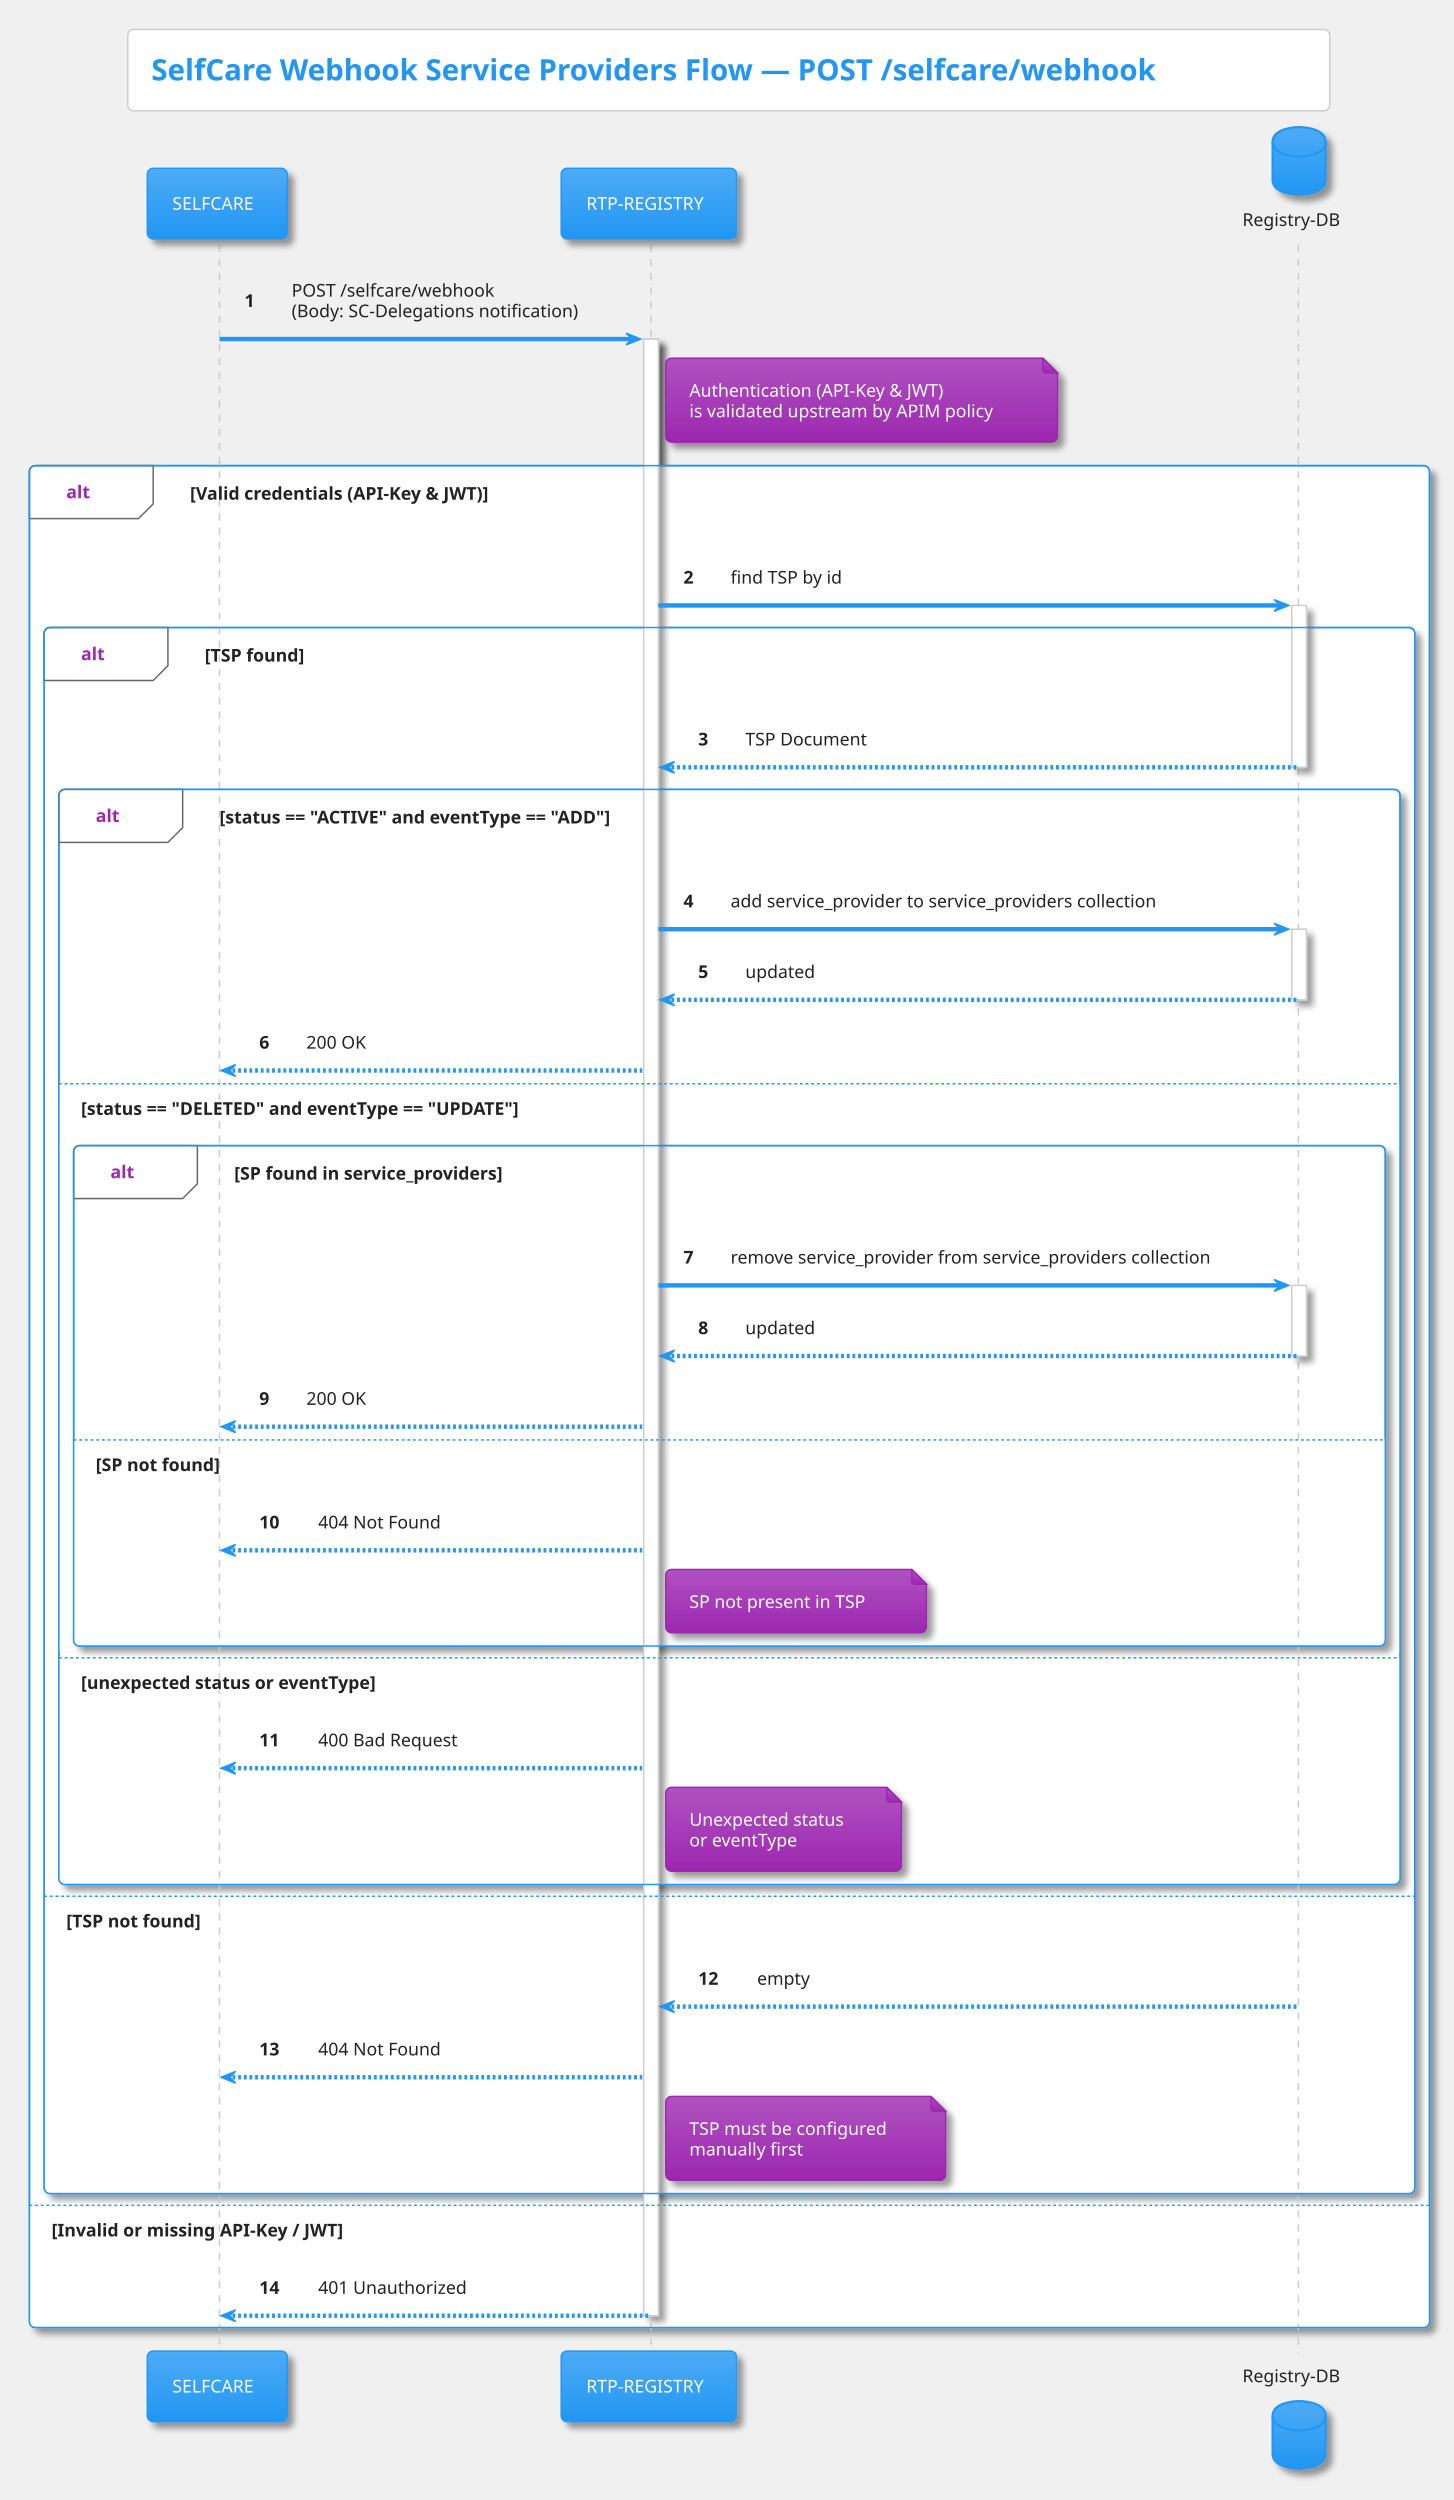
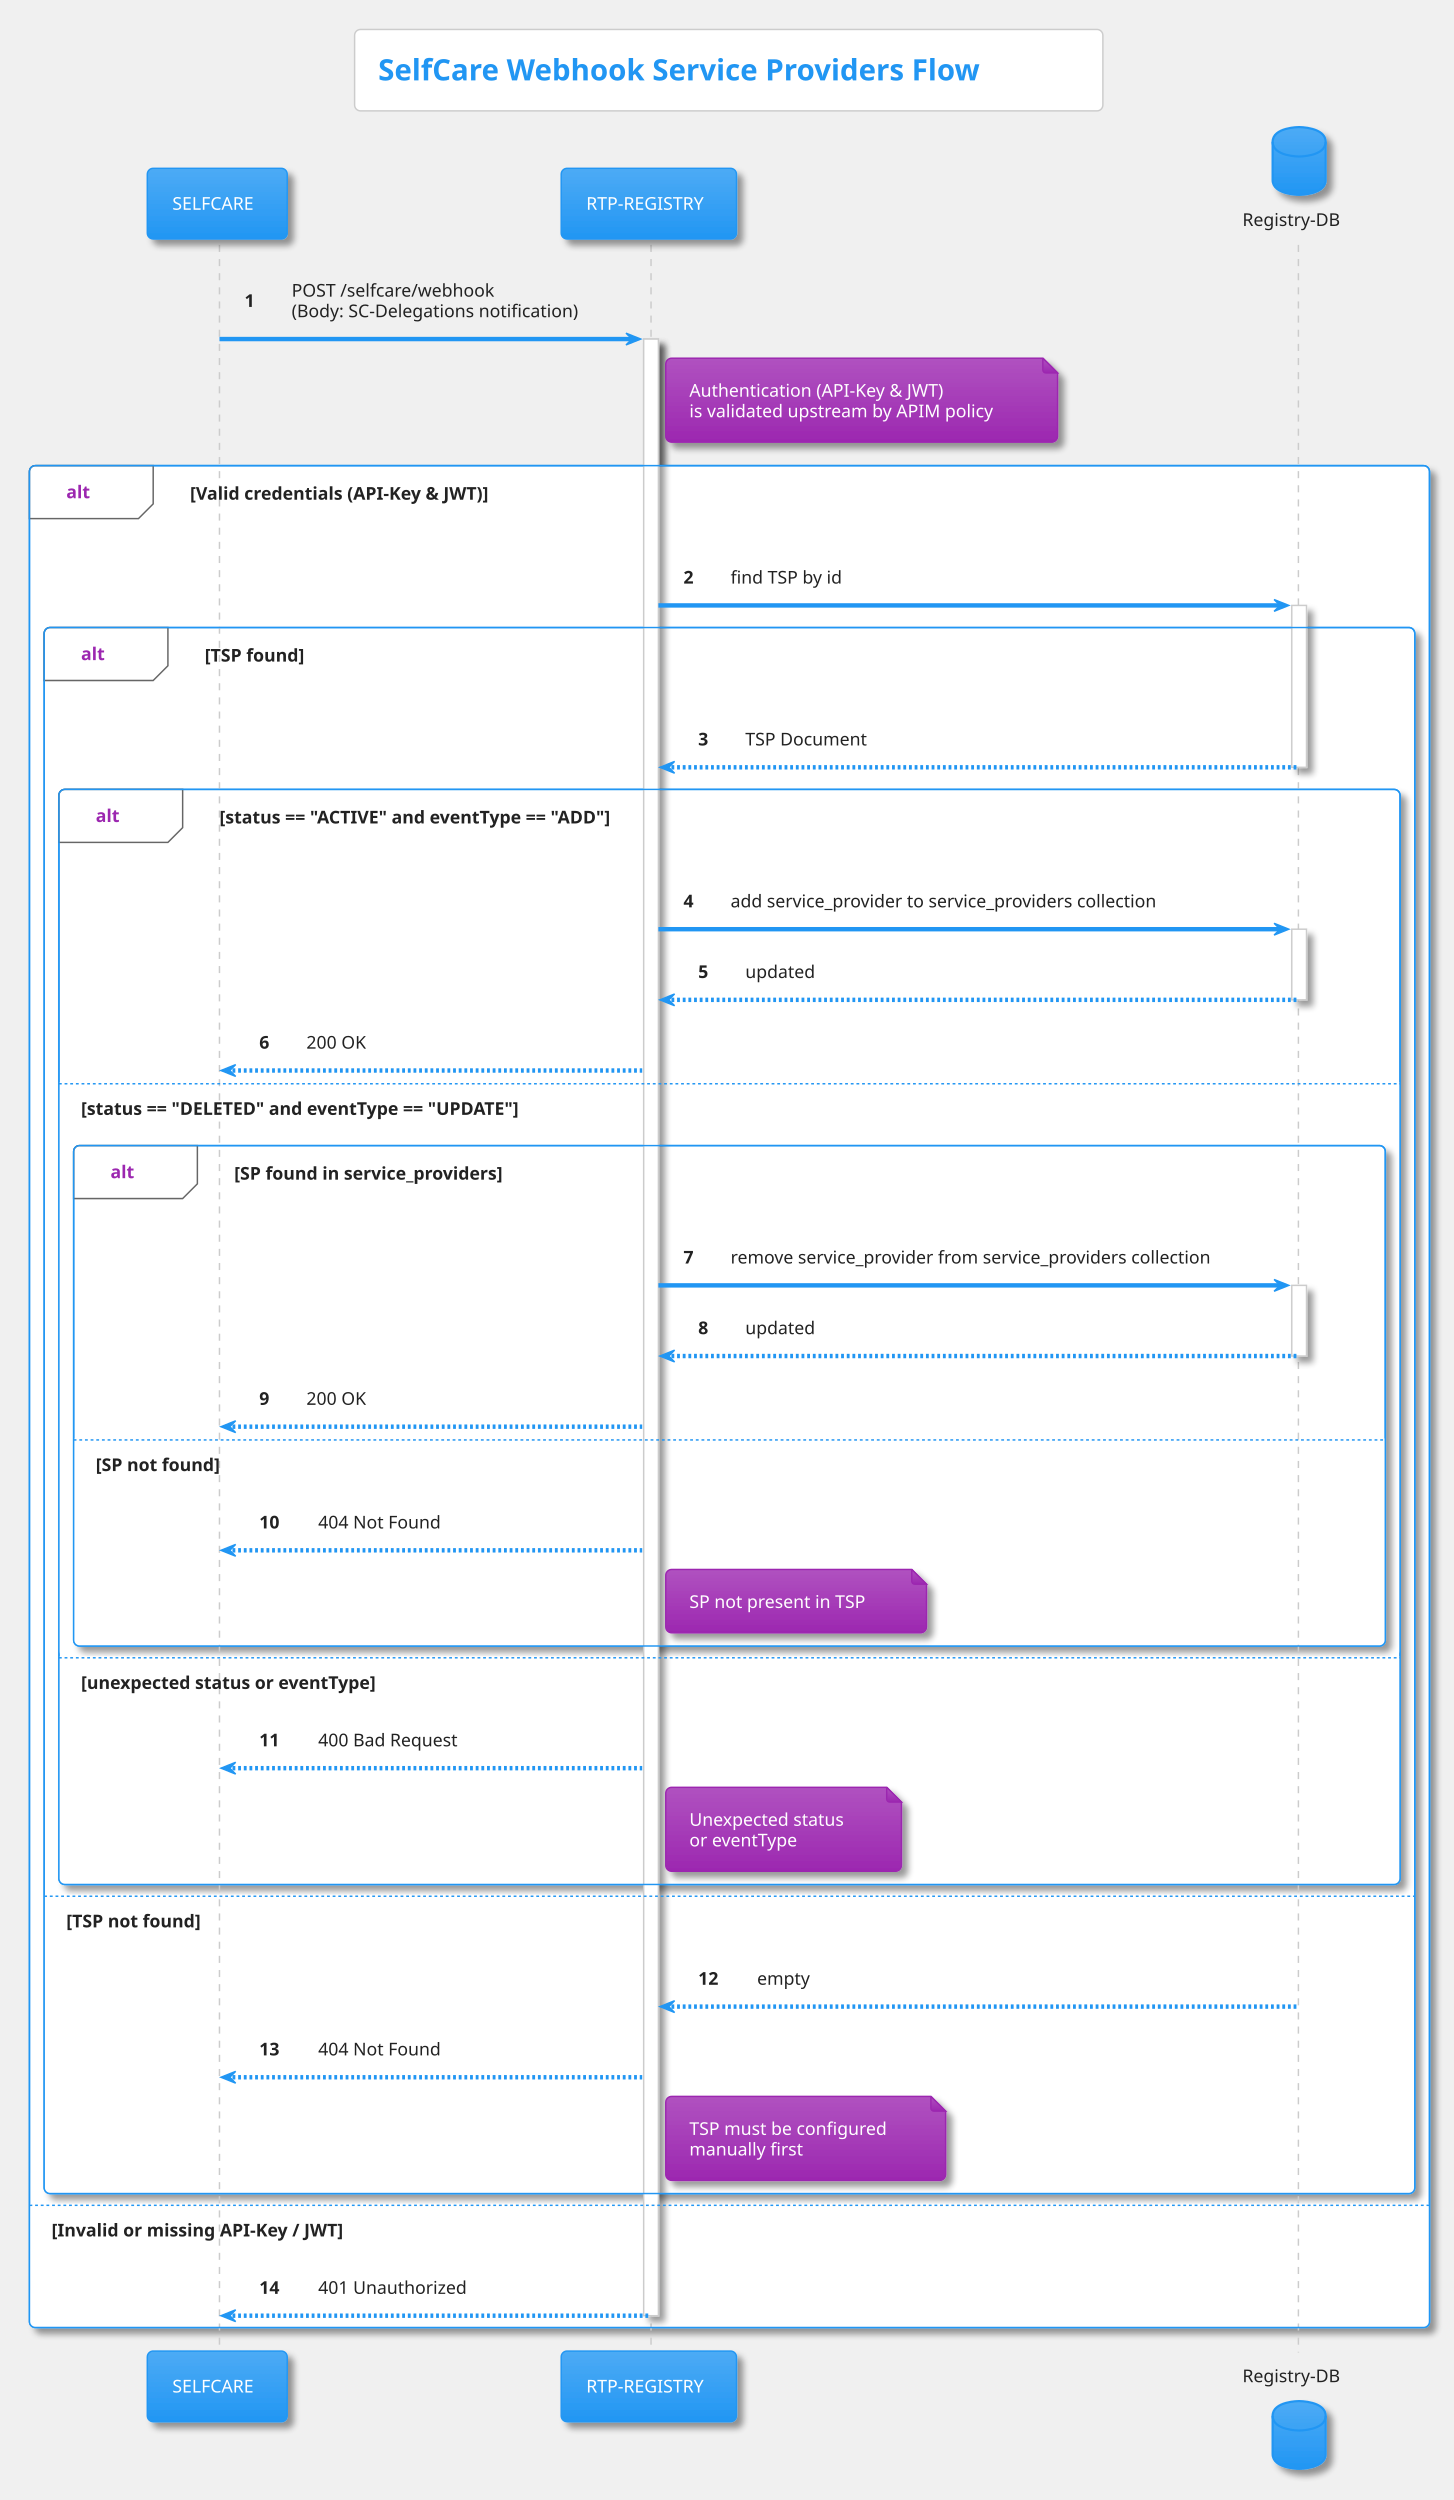
<svg xmlns="http://www.w3.org/2000/svg" contentStyleType="text/css" height="1768.75px" preserveAspectRatio="none" style="width:1028px;height:1768px;" version="1.1" viewBox="0 0 1028 1768" width="1028.125px" zoomAndPan="magnify">
  <defs>
-     <linearGradient id="g1qwkp28y88i010" x1="50%" x2="50%" y1="0%" y2="100%">
+     <linearGradient id="gp9m823r8cc6n0" x1="50%" x2="50%" y1="0%" y2="100%">
      <stop offset="0%" stop-color="#FFFFFF" />
      <stop offset="100%" stop-color="#FFFFFF" />
    </linearGradient>
-     <filter height="300%" id="f1qwkp28y88i01" width="300%" x="-1" y="-1">
+     <filter height="300%" id="fp9m823r8cc6n" width="300%" x="-1" y="-1">
      <feGaussianBlur result="blurOut" stdDeviation="2.083" />
      <feColorMatrix in="blurOut" result="blurOut2" type="matrix" values="0 0 0 0 0 0 0 0 0 0 0 0 0 0 0 0 0 0 .4 0" />
      <feOffset dx="4.167" dy="4.167" in="blurOut2" result="blurOut3" />
      <feBlend in="SourceGraphic" in2="blurOut3" mode="normal" />
    </filter>
-     <linearGradient id="g1qwkp28y88i011" x1="50%" x2="50%" y1="0%" y2="100%">
+     <linearGradient id="gp9m823r8cc6n1" x1="50%" x2="50%" y1="0%" y2="100%">
      <stop offset="0%" stop-color="#4DABF5" />
      <stop offset="100%" stop-color="#2196F3" />
    </linearGradient>
-     <linearGradient id="g1qwkp28y88i012" x1="50%" x2="50%" y1="0%" y2="100%">
+     <linearGradient id="gp9m823r8cc6n2" x1="50%" x2="50%" y1="0%" y2="100%">
      <stop offset="0%" stop-color="#B052C0" />
      <stop offset="100%" stop-color="#9C27B0" />
    </linearGradient>
  </defs>
  <g>
-     <rect fill="url(#g1qwkp28y88i010)" height="57.585" id="_title" rx="4.167" ry="4.167" style="stroke:#CCCCCC;stroke-width:1.042;" width="850" x="90.365" y="20.833" />
-     <text fill="#2196F3" font-family="Verdana" font-size="20.833" font-weight="bold" lengthAdjust="spacing" textLength="816.667" x="107.031" y="56.838">SelfCare Webhook Service Providers Flow — POST /selfcare/webhook</text>
-     <rect fill="#FFFFFF" filter="url(#f1qwkp28y88i01)" height="1397.884" style="stroke:#CCCCCC;stroke-width:1.042;" width="10.417" x="455.208" y="239.779" />
-     <rect fill="#FFFFFF" filter="url(#f1qwkp28y88i01)" height="114.486" style="stroke:#CCCCCC;stroke-width:1.042;" width="10.417" x="913.542" y="428.158" />
-     <rect fill="#FFFFFF" filter="url(#f1qwkp28y88i01)" height="49.967" style="stroke:#CCCCCC;stroke-width:1.042;" width="10.417" x="913.542" y="657.129" />
-     <rect fill="#FFFFFF" filter="url(#f1qwkp28y88i01)" height="49.967" style="stroke:#CCCCCC;stroke-width:1.042;" width="10.417" x="913.542" y="909.017" />
-     <rect fill="url(#g1qwkp28y88i010)" filter="url(#f1qwkp28y88i01)" height="1316.699" rx="4.167" ry="4.167" style="stroke:#2196F3;stroke-width:1.042;" width="990.104" x="20.833" y="329.297" />
-     <rect fill="url(#g1qwkp28y88i010)" filter="url(#f1qwkp28y88i01)" height="1107.487" rx="4.167" ry="4.167" style="stroke:#2196F3;stroke-width:1.042;" width="969.271" x="31.25" y="443.783" />
-     <rect fill="url(#g1qwkp28y88i010)" filter="url(#f1qwkp28y88i01)" height="774.414" rx="4.167" ry="4.167" style="stroke:#2196F3;stroke-width:1.042;" width="948.438" x="41.667" y="558.268" />
-     <path d="M41.667,765.397 L990.104,765.397 L990.104,1167.188 A4.167,4.167 0 0 1 985.938,1171.354 L45.833,1171.354 A4.167,4.167 0 0 1 41.667,1167.188 L41.667,765.397 " fill="url(#g1qwkp28y88i010)" style="stroke:none;stroke-width:1.042;" />
-     <rect fill="url(#g1qwkp28y88i010)" filter="url(#f1qwkp28y88i01)" height="353.906" rx="4.167" ry="4.167" style="stroke:#2196F3;stroke-width:1.042;" width="927.604" x="52.083" y="810.156" />
-     <path d="M52.083,1017.285 L979.688,1017.285 L979.688,1159.896 A4.167,4.167 0 0 1 975.521,1164.062 L56.25,1164.062 A4.167,4.167 0 0 1 52.083,1159.896 L52.083,1017.285 " fill="url(#g1qwkp28y88i010)" style="stroke:none;stroke-width:1.042;" />
-     <path d="M41.667,1171.354 L990.104,1171.354 L990.104,1328.516 A4.167,4.167 0 0 1 985.938,1332.682 L45.833,1332.682 A4.167,4.167 0 0 1 41.667,1328.516 L41.667,1171.354 " fill="url(#g1qwkp28y88i010)" style="stroke:none;stroke-width:1.042;" />
-     <path d="M31.25,1339.974 L1000.521,1339.974 L1000.521,1547.103 A4.167,4.167 0 0 1 996.354,1551.27 L35.417,1551.27 A4.167,4.167 0 0 1 31.25,1547.103 L31.25,1339.974 " fill="url(#g1qwkp28y88i010)" style="stroke:none;stroke-width:1.042;" />
-     <path d="M20.833,1558.561 L1010.938,1558.561 L1010.938,1641.829 A4.167,4.167 0 0 1 1006.771,1645.996 L25,1645.996 A4.167,4.167 0 0 1 20.833,1641.829 L20.833,1558.561 " fill="url(#g1qwkp28y88i010)" style="stroke:none;stroke-width:1.042;" />
+     <rect fill="url(#gp9m823r8cc6n0)" height="57.585" id="_title" rx="4.167" ry="4.167" style="stroke:#CCCCCC;stroke-width:1.042;" width="529.167" x="250.781" y="20.833" />
+     <text fill="#2196F3" font-family="Verdana" font-size="20.833" font-weight="bold" lengthAdjust="spacing" textLength="495.833" x="267.448" y="56.838">SelfCare Webhook Service Providers Flow</text>
+     <rect fill="#FFFFFF" filter="url(#fp9m823r8cc6n)" height="1397.884" style="stroke:#CCCCCC;stroke-width:1.042;" width="10.417" x="455.208" y="239.779" />
+     <rect fill="#FFFFFF" filter="url(#fp9m823r8cc6n)" height="114.486" style="stroke:#CCCCCC;stroke-width:1.042;" width="10.417" x="913.542" y="428.158" />
+     <rect fill="#FFFFFF" filter="url(#fp9m823r8cc6n)" height="49.967" style="stroke:#CCCCCC;stroke-width:1.042;" width="10.417" x="913.542" y="657.129" />
+     <rect fill="#FFFFFF" filter="url(#fp9m823r8cc6n)" height="49.967" style="stroke:#CCCCCC;stroke-width:1.042;" width="10.417" x="913.542" y="909.017" />
+     <rect fill="url(#gp9m823r8cc6n0)" filter="url(#fp9m823r8cc6n)" height="1316.699" rx="4.167" ry="4.167" style="stroke:#2196F3;stroke-width:1.042;" width="990.104" x="20.833" y="329.297" />
+     <rect fill="url(#gp9m823r8cc6n0)" filter="url(#fp9m823r8cc6n)" height="1107.487" rx="4.167" ry="4.167" style="stroke:#2196F3;stroke-width:1.042;" width="969.271" x="31.25" y="443.783" />
+     <rect fill="url(#gp9m823r8cc6n0)" filter="url(#fp9m823r8cc6n)" height="774.414" rx="4.167" ry="4.167" style="stroke:#2196F3;stroke-width:1.042;" width="948.438" x="41.667" y="558.268" />
+     <path d="M41.667,765.397 L990.104,765.397 L990.104,1167.188 A4.167,4.167 0 0 1 985.938,1171.354 L45.833,1171.354 A4.167,4.167 0 0 1 41.667,1167.188 L41.667,765.397 " fill="url(#gp9m823r8cc6n0)" style="stroke:none;stroke-width:1.042;" />
+     <rect fill="url(#gp9m823r8cc6n0)" filter="url(#fp9m823r8cc6n)" height="353.906" rx="4.167" ry="4.167" style="stroke:#2196F3;stroke-width:1.042;" width="927.604" x="52.083" y="810.156" />
+     <path d="M52.083,1017.285 L979.688,1017.285 L979.688,1159.896 A4.167,4.167 0 0 1 975.521,1164.062 L56.25,1164.062 A4.167,4.167 0 0 1 52.083,1159.896 L52.083,1017.285 " fill="url(#gp9m823r8cc6n0)" style="stroke:none;stroke-width:1.042;" />
+     <path d="M41.667,1171.354 L990.104,1171.354 L990.104,1328.516 A4.167,4.167 0 0 1 985.938,1332.682 L45.833,1332.682 A4.167,4.167 0 0 1 41.667,1328.516 L41.667,1171.354 " fill="url(#gp9m823r8cc6n0)" style="stroke:none;stroke-width:1.042;" />
+     <path d="M31.25,1339.974 L1000.521,1339.974 L1000.521,1547.103 A4.167,4.167 0 0 1 996.354,1551.27 L35.417,1551.27 A4.167,4.167 0 0 1 31.25,1547.103 L31.25,1339.974 " fill="url(#gp9m823r8cc6n0)" style="stroke:none;stroke-width:1.042;" />
+     <path d="M20.833,1558.561 L1010.938,1558.561 L1010.938,1641.829 A4.167,4.167 0 0 1 1006.771,1645.996 L25,1645.996 A4.167,4.167 0 0 1 20.833,1641.829 L20.833,1558.561 " fill="url(#gp9m823r8cc6n0)" style="stroke:none;stroke-width:1.042;" />
    <line style="stroke:#CCCCCC;stroke-width:1.042;stroke-dasharray:5.0,5.0;" x1="155.208" x2="155.208" y1="173.177" y2="1663.704" />
    <line style="stroke:#CCCCCC;stroke-width:1.042;stroke-dasharray:5.0,5.0;" x1="460.417" x2="460.417" y1="173.177" y2="1663.704" />
    <line style="stroke:#CCCCCC;stroke-width:1.042;stroke-dasharray:5.0,5.0;" x1="918.229" x2="918.229" y1="173.177" y2="1663.704" />
-     <rect fill="url(#g1qwkp28y88i011)" filter="url(#f1qwkp28y88i01)" height="49.967" rx="4.167" ry="4.167" style="stroke:#2196F3;stroke-width:1.042;" width="98.958" x="104.167" y="119.043" />
+     <rect fill="url(#gp9m823r8cc6n1)" filter="url(#fp9m823r8cc6n)" height="49.967" rx="4.167" ry="4.167" style="stroke:#2196F3;stroke-width:1.042;" width="98.958" x="104.167" y="119.043" />
    <text fill="#FFFFFF" font-family="Verdana" font-size="12.5" lengthAdjust="spacing" textLength="63.542" x="121.875" y="148.354">SELFCARE</text>
-     <rect fill="url(#g1qwkp28y88i011)" filter="url(#f1qwkp28y88i01)" height="49.967" rx="4.167" ry="4.167" style="stroke:#2196F3;stroke-width:1.042;" width="98.958" x="104.167" y="1662.663" />
+     <rect fill="url(#gp9m823r8cc6n1)" filter="url(#fp9m823r8cc6n)" height="49.967" rx="4.167" ry="4.167" style="stroke:#2196F3;stroke-width:1.042;" width="98.958" x="104.167" y="1662.663" />
    <text fill="#FFFFFF" font-family="Verdana" font-size="12.5" lengthAdjust="spacing" textLength="63.542" x="121.875" y="1691.974">SELFCARE</text>
-     <rect fill="url(#g1qwkp28y88i011)" filter="url(#f1qwkp28y88i01)" height="49.967" rx="4.167" ry="4.167" style="stroke:#2196F3;stroke-width:1.042;" width="123.958" x="396.875" y="119.043" />
+     <rect fill="url(#gp9m823r8cc6n1)" filter="url(#fp9m823r8cc6n)" height="49.967" rx="4.167" ry="4.167" style="stroke:#2196F3;stroke-width:1.042;" width="123.958" x="396.875" y="119.043" />
    <text fill="#FFFFFF" font-family="Verdana" font-size="12.5" lengthAdjust="spacing" textLength="88.542" x="414.583" y="148.354">RTP-REGISTRY</text>
-     <rect fill="url(#g1qwkp28y88i011)" filter="url(#f1qwkp28y88i01)" height="49.967" rx="4.167" ry="4.167" style="stroke:#2196F3;stroke-width:1.042;" width="123.958" x="396.875" y="1662.663" />
+     <rect fill="url(#gp9m823r8cc6n1)" filter="url(#fp9m823r8cc6n)" height="49.967" rx="4.167" ry="4.167" style="stroke:#2196F3;stroke-width:1.042;" width="123.958" x="396.875" y="1662.663" />
    <text fill="#FFFFFF" font-family="Verdana" font-size="12.5" lengthAdjust="spacing" textLength="88.542" x="414.583" y="1691.974">RTP-REGISTRY</text>
    <text fill="#222222" font-family="Verdana" font-size="12.5" lengthAdjust="spacing" textLength="73.958" x="878.646" y="159.812">Registry-DB</text>
-     <path d="M900,100.293 C900,89.876 918.75,89.876 918.75,89.876 C918.75,89.876 937.5,89.876 937.5,100.293 L937.5,127.376 C937.5,137.793 918.75,137.793 918.75,137.793 C918.75,137.793 900,137.793 900,127.376 L900,100.293 " fill="url(#g1qwkp28y88i011)" filter="url(#f1qwkp28y88i01)" style="stroke:#2196F3;stroke-width:1.562;" />
+     <path d="M900,100.293 C900,89.876 918.75,89.876 918.75,89.876 C918.75,89.876 937.5,89.876 937.5,100.293 L937.5,127.376 C937.5,137.793 918.75,137.793 918.75,137.793 C918.75,137.793 900,137.793 900,127.376 L900,100.293 " fill="url(#gp9m823r8cc6n1)" filter="url(#fp9m823r8cc6n)" style="stroke:#2196F3;stroke-width:1.562;" />
    <path d="M900,100.293 C900,110.71 918.75,110.71 918.75,110.71 C918.75,110.71 937.5,110.71 937.5,100.293 " fill="none" style="stroke:#2196F3;stroke-width:1.562;" />
    <text fill="#222222" font-family="Verdana" font-size="12.5" lengthAdjust="spacing" textLength="73.958" x="878.646" y="1684.682">Registry-DB</text>
-     <path d="M900,1708.464 C900,1698.047 918.75,1698.047 918.75,1698.047 C918.75,1698.047 937.5,1698.047 937.5,1708.464 L937.5,1735.547 C937.5,1745.964 918.75,1745.964 918.75,1745.964 C918.75,1745.964 900,1745.964 900,1735.547 L900,1708.464 " fill="url(#g1qwkp28y88i011)" filter="url(#f1qwkp28y88i01)" style="stroke:#2196F3;stroke-width:1.562;" />
+     <path d="M900,1708.464 C900,1698.047 918.75,1698.047 918.75,1698.047 C918.75,1698.047 937.5,1698.047 937.5,1708.464 L937.5,1735.547 C937.5,1745.964 918.75,1745.964 918.75,1745.964 C918.75,1745.964 900,1745.964 900,1735.547 L900,1708.464 " fill="url(#gp9m823r8cc6n1)" filter="url(#fp9m823r8cc6n)" style="stroke:#2196F3;stroke-width:1.562;" />
    <path d="M900,1708.464 C900,1718.88 918.75,1718.88 918.75,1718.88 C918.75,1718.88 937.5,1718.88 937.5,1708.464 " fill="none" style="stroke:#2196F3;stroke-width:1.562;" />
-     <rect fill="#FFFFFF" filter="url(#f1qwkp28y88i01)" height="1397.884" style="stroke:#CCCCCC;stroke-width:1.042;" width="10.417" x="455.208" y="239.779" />
-     <rect fill="#FFFFFF" filter="url(#f1qwkp28y88i01)" height="114.486" style="stroke:#CCCCCC;stroke-width:1.042;" width="10.417" x="913.542" y="428.158" />
-     <rect fill="#FFFFFF" filter="url(#f1qwkp28y88i01)" height="49.967" style="stroke:#CCCCCC;stroke-width:1.042;" width="10.417" x="913.542" y="657.129" />
-     <rect fill="#FFFFFF" filter="url(#f1qwkp28y88i01)" height="49.967" style="stroke:#CCCCCC;stroke-width:1.042;" width="10.417" x="913.542" y="909.017" />
+     <rect fill="#FFFFFF" filter="url(#fp9m823r8cc6n)" height="1397.884" style="stroke:#CCCCCC;stroke-width:1.042;" width="10.417" x="455.208" y="239.779" />
+     <rect fill="#FFFFFF" filter="url(#fp9m823r8cc6n)" height="114.486" style="stroke:#CCCCCC;stroke-width:1.042;" width="10.417" x="913.542" y="428.158" />
+     <rect fill="#FFFFFF" filter="url(#fp9m823r8cc6n)" height="49.967" style="stroke:#CCCCCC;stroke-width:1.042;" width="10.417" x="913.542" y="657.129" />
+     <rect fill="#FFFFFF" filter="url(#fp9m823r8cc6n)" height="49.967" style="stroke:#CCCCCC;stroke-width:1.042;" width="10.417" x="913.542" y="909.017" />
    <polygon fill="#2196F3" points="442.708,235.612,453.125,239.779,442.708,243.945,446.875,239.779" style="stroke:#2196F3;stroke-width:1.042;" />
    <line style="stroke:#2196F3;stroke-width:3.125;" x1="155.208" x2="448.958" y1="239.779" y2="239.779" />
    <text fill="#222222" font-family="Verdana" font-size="12.5" font-weight="bold" lengthAdjust="spacing" textLength="8.333" x="172.917" y="217.055">1</text>
    <text fill="#222222" font-family="Verdana" font-size="12.5" lengthAdjust="spacing" textLength="156.25" x="206.25" y="209.78">POST /selfcare/webhook</text>
    <text fill="#222222" font-family="Verdana" font-size="12.5" lengthAdjust="spacing" textLength="226.042" x="206.25" y="224.331">(Body: SC-Delegations notification)</text>
-     <path d="M470.833,257.487 L470.833,308.529 A4.167,4.167 0 0 0 475,312.695 L743.75,312.695 A4.167,4.167 0 0 0 747.917,308.529 L747.917,263.737 L737.5,253.32 L475,253.32 A4.167,4.167 0 0 0 470.833,257.487 " fill="url(#g1qwkp28y88i012)" filter="url(#f1qwkp28y88i01)" style="stroke:#9C27B0;stroke-width:1.042;" />
-     <path d="M737.5,253.32 L737.5,261.654 A2.083,2.083 0 0 0 739.583,263.737 L747.917,263.737 L737.5,253.32 " fill="url(#g1qwkp28y88i012)" style="stroke:#9C27B0;stroke-width:1.042;" />
+     <path d="M470.833,257.487 L470.833,308.529 A4.167,4.167 0 0 0 475,312.695 L743.75,312.695 A4.167,4.167 0 0 0 747.917,308.529 L747.917,263.737 L737.5,253.32 L475,253.32 A4.167,4.167 0 0 0 470.833,257.487 " fill="url(#gp9m823r8cc6n2)" filter="url(#fp9m823r8cc6n)" style="stroke:#9C27B0;stroke-width:1.042;" />
+     <path d="M737.5,253.32 L737.5,261.654 A2.083,2.083 0 0 0 739.583,263.737 L747.917,263.737 L737.5,253.32 " fill="url(#gp9m823r8cc6n2)" style="stroke:#9C27B0;stroke-width:1.042;" />
    <text fill="#FFFFFF" font-family="Verdana" font-size="12.5" lengthAdjust="spacing" textLength="196.875" x="487.5" y="280.548">Authentication (API-Key &amp; JWT)</text>
    <text fill="#FFFFFF" font-family="Verdana" font-size="12.5" lengthAdjust="spacing" textLength="234.375" x="487.5" y="295.099">is validated upstream by APIM policy</text>
    <path d="M25,329.297 L108.333,329.297 L108.333,356.348 L97.917,366.764 L20.833,366.764 L20.833,333.464 A4.167,4.167 0 0 1 25,329.297 " fill="#FFFFFF" style="stroke:#666666;stroke-width:1.042;" />
    <rect fill="none" height="1316.699" rx="4.167" ry="4.167" style="stroke:#2196F3;stroke-width:1.042;" width="990.104" x="20.833" y="329.297" />
    <text fill="#9C27B0" font-family="Verdana" font-size="12.5" font-weight="bold" lengthAdjust="spacing" textLength="19.792" x="46.875" y="352.358">alt</text>
    <text fill="#222222" font-family="Verdana" font-size="12.5" font-weight="bold" lengthAdjust="spacing" textLength="250" x="134.375" y="353.4">[Valid credentials (API-Key &amp; JWT)]</text>
    <polygon fill="#2196F3" points="901.042,423.991,911.458,428.158,901.042,432.324,905.208,428.158" style="stroke:#2196F3;stroke-width:1.042;" />
    <line style="stroke:#2196F3;stroke-width:3.125;" x1="465.625" x2="907.292" y1="428.158" y2="428.158" />
    <text fill="#222222" font-family="Verdana" font-size="12.5" font-weight="bold" lengthAdjust="spacing" textLength="8.333" x="483.333" y="412.71">2</text>
    <text fill="#222222" font-family="Verdana" font-size="12.5" lengthAdjust="spacing" textLength="86.458" x="516.667" y="412.71">find TSP by id</text>
    <path d="M35.417,443.783 L118.75,443.783 L118.75,470.833 L108.333,481.25 L31.25,481.25 L31.25,447.949 A4.167,4.167 0 0 1 35.417,443.783 " fill="#FFFFFF" style="stroke:#666666;stroke-width:1.042;" />
    <rect fill="none" height="1107.487" rx="4.167" ry="4.167" style="stroke:#2196F3;stroke-width:1.042;" width="969.271" x="31.25" y="443.783" />
    <text fill="#9C27B0" font-family="Verdana" font-size="12.5" font-weight="bold" lengthAdjust="spacing" textLength="19.792" x="57.292" y="466.844">alt</text>
    <text fill="#222222" font-family="Verdana" font-size="12.5" font-weight="bold" lengthAdjust="spacing" textLength="84.375" x="144.792" y="467.885">[TSP found]</text>
    <polygon fill="#2196F3" points="477.083,538.477,466.667,542.643,477.083,546.81,472.917,542.643" style="stroke:#2196F3;stroke-width:1.042;" />
    <line style="stroke:#2196F3;stroke-width:3.125;stroke-dasharray:2.0,2.0;" x1="470.833" x2="917.708" y1="542.643" y2="542.643" />
    <text fill="#222222" font-family="Verdana" font-size="12.5" font-weight="bold" lengthAdjust="spacing" textLength="8.333" x="493.75" y="527.195">3</text>
    <text fill="#222222" font-family="Verdana" font-size="12.5" lengthAdjust="spacing" textLength="94.792" x="527.083" y="527.195">TSP Document</text>
    <path d="M45.833,558.268 L129.167,558.268 L129.167,585.319 L118.75,595.736 L41.667,595.736 L41.667,562.435 A4.167,4.167 0 0 1 45.833,558.268 " fill="#FFFFFF" style="stroke:#666666;stroke-width:1.042;" />
    <rect fill="none" height="774.414" rx="4.167" ry="4.167" style="stroke:#2196F3;stroke-width:1.042;" width="948.438" x="41.667" y="558.268" />
    <text fill="#9C27B0" font-family="Verdana" font-size="12.5" font-weight="bold" lengthAdjust="spacing" textLength="19.792" x="67.708" y="581.329">alt</text>
    <text fill="#222222" font-family="Verdana" font-size="12.5" font-weight="bold" lengthAdjust="spacing" textLength="334.375" x="155.208" y="582.371">[status == "ACTIVE" and eventType == "ADD"]</text>
    <polygon fill="#2196F3" points="901.042,652.962,911.458,657.129,901.042,661.296,905.208,657.129" style="stroke:#2196F3;stroke-width:1.042;" />
    <line style="stroke:#2196F3;stroke-width:3.125;" x1="465.625" x2="907.292" y1="657.129" y2="657.129" />
    <text fill="#222222" font-family="Verdana" font-size="12.5" font-weight="bold" lengthAdjust="spacing" textLength="8.333" x="483.333" y="641.681">4</text>
    <text fill="#222222" font-family="Verdana" font-size="12.5" lengthAdjust="spacing" textLength="335.417" x="516.667" y="641.681">add service_provider to service_providers collection</text>
    <polygon fill="#2196F3" points="477.083,702.93,466.667,707.096,477.083,711.263,472.917,707.096" style="stroke:#2196F3;stroke-width:1.042;" />
    <line style="stroke:#2196F3;stroke-width:3.125;stroke-dasharray:2.0,2.0;" x1="470.833" x2="917.708" y1="707.096" y2="707.096" />
    <text fill="#222222" font-family="Verdana" font-size="12.5" font-weight="bold" lengthAdjust="spacing" textLength="8.333" x="493.75" y="691.648">5</text>
    <text fill="#222222" font-family="Verdana" font-size="12.5" lengthAdjust="spacing" textLength="55.208" x="527.083" y="691.648">updated</text>
    <polygon fill="#2196F3" points="166.667,752.897,156.25,757.064,166.667,761.231,162.5,757.064" style="stroke:#2196F3;stroke-width:1.042;" />
    <line style="stroke:#2196F3;stroke-width:3.125;stroke-dasharray:2.0,2.0;" x1="160.417" x2="454.167" y1="757.064" y2="757.064" />
    <text fill="#222222" font-family="Verdana" font-size="12.5" font-weight="bold" lengthAdjust="spacing" textLength="8.333" x="183.333" y="741.616">6</text>
    <text fill="#222222" font-family="Verdana" font-size="12.5" lengthAdjust="spacing" textLength="45.833" x="216.667" y="741.616">200 OK</text>
    <line style="stroke:#2196F3;stroke-width:1.042;stroke-dasharray:2.0,2.0;" x1="41.667" x2="990.104" y1="766.439" y2="766.439" />
    <text fill="#222222" font-family="Verdana" font-size="12.5" font-weight="bold" lengthAdjust="spacing" textLength="373.958" x="57.292" y="788.458">[status == "DELETED" and eventType == "UPDATE"]</text>
    <path d="M56.25,810.156 L139.583,810.156 L139.583,837.207 L129.167,847.624 L52.083,847.624 L52.083,814.323 A4.167,4.167 0 0 1 56.25,810.156 " fill="#FFFFFF" style="stroke:#666666;stroke-width:1.042;" />
    <rect fill="none" height="353.906" rx="4.167" ry="4.167" style="stroke:#2196F3;stroke-width:1.042;" width="927.604" x="52.083" y="810.156" />
    <text fill="#9C27B0" font-family="Verdana" font-size="12.5" font-weight="bold" lengthAdjust="spacing" textLength="19.792" x="78.125" y="833.217">alt</text>
    <text fill="#222222" font-family="Verdana" font-size="12.5" font-weight="bold" lengthAdjust="spacing" textLength="226.042" x="165.625" y="834.259">[SP found in service_providers]</text>
    <polygon fill="#2196F3" points="901.042,904.85,911.458,909.017,901.042,913.184,905.208,909.017" style="stroke:#2196F3;stroke-width:1.042;" />
    <line style="stroke:#2196F3;stroke-width:3.125;" x1="465.625" x2="907.292" y1="909.017" y2="909.017" />
    <text fill="#222222" font-family="Verdana" font-size="12.5" font-weight="bold" lengthAdjust="spacing" textLength="8.333" x="483.333" y="893.569">7</text>
    <text fill="#222222" font-family="Verdana" font-size="12.5" lengthAdjust="spacing" textLength="373.958" x="516.667" y="893.569">remove service_provider from service_providers collection</text>
    <polygon fill="#2196F3" points="477.083,954.818,466.667,958.984,477.083,963.151,472.917,958.984" style="stroke:#2196F3;stroke-width:1.042;" />
    <line style="stroke:#2196F3;stroke-width:3.125;stroke-dasharray:2.0,2.0;" x1="470.833" x2="917.708" y1="958.984" y2="958.984" />
    <text fill="#222222" font-family="Verdana" font-size="12.5" font-weight="bold" lengthAdjust="spacing" textLength="8.333" x="493.75" y="943.536">8</text>
    <text fill="#222222" font-family="Verdana" font-size="12.5" lengthAdjust="spacing" textLength="55.208" x="527.083" y="943.536">updated</text>
    <polygon fill="#2196F3" points="166.667,1004.785,156.25,1008.952,166.667,1013.119,162.5,1008.952" style="stroke:#2196F3;stroke-width:1.042;" />
    <line style="stroke:#2196F3;stroke-width:3.125;stroke-dasharray:2.0,2.0;" x1="160.417" x2="454.167" y1="1008.952" y2="1008.952" />
    <text fill="#222222" font-family="Verdana" font-size="12.5" font-weight="bold" lengthAdjust="spacing" textLength="8.333" x="183.333" y="993.504">9</text>
    <text fill="#222222" font-family="Verdana" font-size="12.5" lengthAdjust="spacing" textLength="45.833" x="216.667" y="993.504">200 OK</text>
    <line style="stroke:#2196F3;stroke-width:1.042;stroke-dasharray:2.0,2.0;" x1="52.083" x2="979.688" y1="1018.327" y2="1018.327" />
    <text fill="#222222" font-family="Verdana" font-size="12.5" font-weight="bold" lengthAdjust="spacing" textLength="105.208" x="67.708" y="1040.346">[SP not found]</text>
    <polygon fill="#2196F3" points="166.667,1092.22,156.25,1096.387,166.667,1100.553,162.5,1096.387" style="stroke:#2196F3;stroke-width:1.042;" />
    <line style="stroke:#2196F3;stroke-width:3.125;stroke-dasharray:2.0,2.0;" x1="160.417" x2="454.167" y1="1096.387" y2="1096.387" />
    <text fill="#222222" font-family="Verdana" font-size="12.5" font-weight="bold" lengthAdjust="spacing" textLength="16.667" x="183.333" y="1080.939">10</text>
    <text fill="#222222" font-family="Verdana" font-size="12.5" lengthAdjust="spacing" textLength="96.875" x="225" y="1080.939">404 Not Found</text>
-     <path d="M470.833,1114.095 L470.833,1150.553 A4.167,4.167 0 0 0 475,1154.72 L651.042,1154.72 A4.167,4.167 0 0 0 655.208,1150.553 L655.208,1120.345 L644.792,1109.928 L475,1109.928 A4.167,4.167 0 0 0 470.833,1114.095 " fill="url(#g1qwkp28y88i012)" filter="url(#f1qwkp28y88i01)" style="stroke:#9C27B0;stroke-width:1.042;" />
-     <path d="M644.792,1109.928 L644.792,1118.262 A2.083,2.083 0 0 0 646.875,1120.345 L655.208,1120.345 L644.792,1109.928 " fill="url(#g1qwkp28y88i012)" style="stroke:#9C27B0;stroke-width:1.042;" />
+     <path d="M470.833,1114.095 L470.833,1150.553 A4.167,4.167 0 0 0 475,1154.72 L651.042,1154.72 A4.167,4.167 0 0 0 655.208,1150.553 L655.208,1120.345 L644.792,1109.928 L475,1109.928 A4.167,4.167 0 0 0 470.833,1114.095 " fill="url(#gp9m823r8cc6n2)" filter="url(#fp9m823r8cc6n)" style="stroke:#9C27B0;stroke-width:1.042;" />
+     <path d="M644.792,1109.928 L644.792,1118.262 A2.083,2.083 0 0 0 646.875,1120.345 L655.208,1120.345 L644.792,1109.928 " fill="url(#gp9m823r8cc6n2)" style="stroke:#9C27B0;stroke-width:1.042;" />
    <text fill="#FFFFFF" font-family="Verdana" font-size="12.5" lengthAdjust="spacing" textLength="141.667" x="487.5" y="1137.156">SP not present in TSP</text>
    <line style="stroke:#2196F3;stroke-width:1.042;stroke-dasharray:2.0,2.0;" x1="41.667" x2="990.104" y1="1172.396" y2="1172.396" />
    <text fill="#222222" font-family="Verdana" font-size="12.5" font-weight="bold" lengthAdjust="spacing" textLength="250" x="57.292" y="1194.415">[unexpected status or eventType]</text>
    <polygon fill="#2196F3" points="166.667,1246.289,156.25,1250.456,166.667,1254.622,162.5,1250.456" style="stroke:#2196F3;stroke-width:1.042;" />
    <line style="stroke:#2196F3;stroke-width:3.125;stroke-dasharray:2.0,2.0;" x1="160.417" x2="454.167" y1="1250.456" y2="1250.456" />
    <text fill="#222222" font-family="Verdana" font-size="12.5" font-weight="bold" lengthAdjust="spacing" textLength="16.667" x="183.333" y="1235.008">11</text>
    <text fill="#222222" font-family="Verdana" font-size="12.5" lengthAdjust="spacing" textLength="112.5" x="225" y="1235.008">400 Bad Request</text>
-     <path d="M470.833,1268.164 L470.833,1319.206 A4.167,4.167 0 0 0 475,1323.372 L633.333,1323.372 A4.167,4.167 0 0 0 637.5,1319.206 L637.5,1274.414 L627.083,1263.997 L475,1263.997 A4.167,4.167 0 0 0 470.833,1268.164 " fill="url(#g1qwkp28y88i012)" filter="url(#f1qwkp28y88i01)" style="stroke:#9C27B0;stroke-width:1.042;" />
-     <path d="M627.083,1263.997 L627.083,1272.331 A2.083,2.083 0 0 0 629.167,1274.414 L637.5,1274.414 L627.083,1263.997 " fill="url(#g1qwkp28y88i012)" style="stroke:#9C27B0;stroke-width:1.042;" />
+     <path d="M470.833,1268.164 L470.833,1319.206 A4.167,4.167 0 0 0 475,1323.372 L633.333,1323.372 A4.167,4.167 0 0 0 637.5,1319.206 L637.5,1274.414 L627.083,1263.997 L475,1263.997 A4.167,4.167 0 0 0 470.833,1268.164 " fill="url(#gp9m823r8cc6n2)" filter="url(#fp9m823r8cc6n)" style="stroke:#9C27B0;stroke-width:1.042;" />
+     <path d="M627.083,1263.997 L627.083,1272.331 A2.083,2.083 0 0 0 629.167,1274.414 L637.5,1274.414 L627.083,1263.997 " fill="url(#gp9m823r8cc6n2)" style="stroke:#9C27B0;stroke-width:1.042;" />
    <text fill="#FFFFFF" font-family="Verdana" font-size="12.5" lengthAdjust="spacing" textLength="123.958" x="487.5" y="1291.225">Unexpected status</text>
    <text fill="#FFFFFF" font-family="Verdana" font-size="12.5" lengthAdjust="spacing" textLength="84.375" x="487.5" y="1305.776">or eventType</text>
    <line style="stroke:#2196F3;stroke-width:1.042;stroke-dasharray:2.0,2.0;" x1="31.25" x2="1000.521" y1="1341.016" y2="1341.016" />
    <text fill="#222222" font-family="Verdana" font-size="12.5" font-weight="bold" lengthAdjust="spacing" textLength="113.542" x="46.875" y="1363.035">[TSP not found]</text>
    <polygon fill="#2196F3" points="477.083,1414.909,466.667,1419.075,477.083,1423.242,472.917,1419.075" style="stroke:#2196F3;stroke-width:1.042;" />
    <line style="stroke:#2196F3;stroke-width:3.125;stroke-dasharray:2.0,2.0;" x1="470.833" x2="917.708" y1="1419.075" y2="1419.075" />
    <text fill="#222222" font-family="Verdana" font-size="12.5" font-weight="bold" lengthAdjust="spacing" textLength="16.667" x="493.75" y="1403.628">12</text>
    <text fill="#222222" font-family="Verdana" font-size="12.5" lengthAdjust="spacing" textLength="39.583" x="535.417" y="1403.628">empty</text>
    <polygon fill="#2196F3" points="166.667,1464.876,156.25,1469.043,166.667,1473.21,162.5,1469.043" style="stroke:#2196F3;stroke-width:1.042;" />
    <line style="stroke:#2196F3;stroke-width:3.125;stroke-dasharray:2.0,2.0;" x1="160.417" x2="454.167" y1="1469.043" y2="1469.043" />
    <text fill="#222222" font-family="Verdana" font-size="12.5" font-weight="bold" lengthAdjust="spacing" textLength="16.667" x="183.333" y="1453.595">13</text>
    <text fill="#222222" font-family="Verdana" font-size="12.5" lengthAdjust="spacing" textLength="96.875" x="225" y="1453.595">404 Not Found</text>
-     <path d="M470.833,1486.751 L470.833,1537.793 A4.167,4.167 0 0 0 475,1541.96 L664.583,1541.96 A4.167,4.167 0 0 0 668.75,1537.793 L668.75,1493.001 L658.333,1482.585 L475,1482.585 A4.167,4.167 0 0 0 470.833,1486.751 " fill="url(#g1qwkp28y88i012)" filter="url(#f1qwkp28y88i01)" style="stroke:#9C27B0;stroke-width:1.042;" />
-     <path d="M658.333,1482.585 L658.333,1490.918 A2.083,2.083 0 0 0 660.417,1493.001 L668.75,1493.001 L658.333,1482.585 " fill="url(#g1qwkp28y88i012)" style="stroke:#9C27B0;stroke-width:1.042;" />
+     <path d="M470.833,1486.751 L470.833,1537.793 A4.167,4.167 0 0 0 475,1541.96 L664.583,1541.96 A4.167,4.167 0 0 0 668.75,1537.793 L668.75,1493.001 L658.333,1482.585 L475,1482.585 A4.167,4.167 0 0 0 470.833,1486.751 " fill="url(#gp9m823r8cc6n2)" filter="url(#fp9m823r8cc6n)" style="stroke:#9C27B0;stroke-width:1.042;" />
+     <path d="M658.333,1482.585 L658.333,1490.918 A2.083,2.083 0 0 0 660.417,1493.001 L668.75,1493.001 L658.333,1482.585 " fill="url(#gp9m823r8cc6n2)" style="stroke:#9C27B0;stroke-width:1.042;" />
    <text fill="#FFFFFF" font-family="Verdana" font-size="12.5" lengthAdjust="spacing" textLength="155.208" x="487.5" y="1509.812">TSP must be configured</text>
    <text fill="#FFFFFF" font-family="Verdana" font-size="12.5" lengthAdjust="spacing" textLength="86.458" x="487.5" y="1524.363">manually first</text>
    <line style="stroke:#2196F3;stroke-width:1.042;stroke-dasharray:2.0,2.0;" x1="20.833" x2="1010.938" y1="1559.603" y2="1559.603" />
    <text fill="#222222" font-family="Verdana" font-size="12.5" font-weight="bold" lengthAdjust="spacing" textLength="237.5" x="36.458" y="1581.622">[Invalid or missing API-Key / JWT]</text>
    <polygon fill="#2196F3" points="166.667,1633.496,156.25,1637.663,166.667,1641.829,162.5,1637.663" style="stroke:#2196F3;stroke-width:1.042;" />
    <line style="stroke:#2196F3;stroke-width:3.125;stroke-dasharray:2.0,2.0;" x1="160.417" x2="459.375" y1="1637.663" y2="1637.663" />
    <text fill="#222222" font-family="Verdana" font-size="12.5" font-weight="bold" lengthAdjust="spacing" textLength="16.667" x="183.333" y="1622.215">14</text>
    <text fill="#222222" font-family="Verdana" font-size="12.5" lengthAdjust="spacing" textLength="115.625" x="225" y="1622.215">401 Unauthorized</text>
  </g>
</svg>
